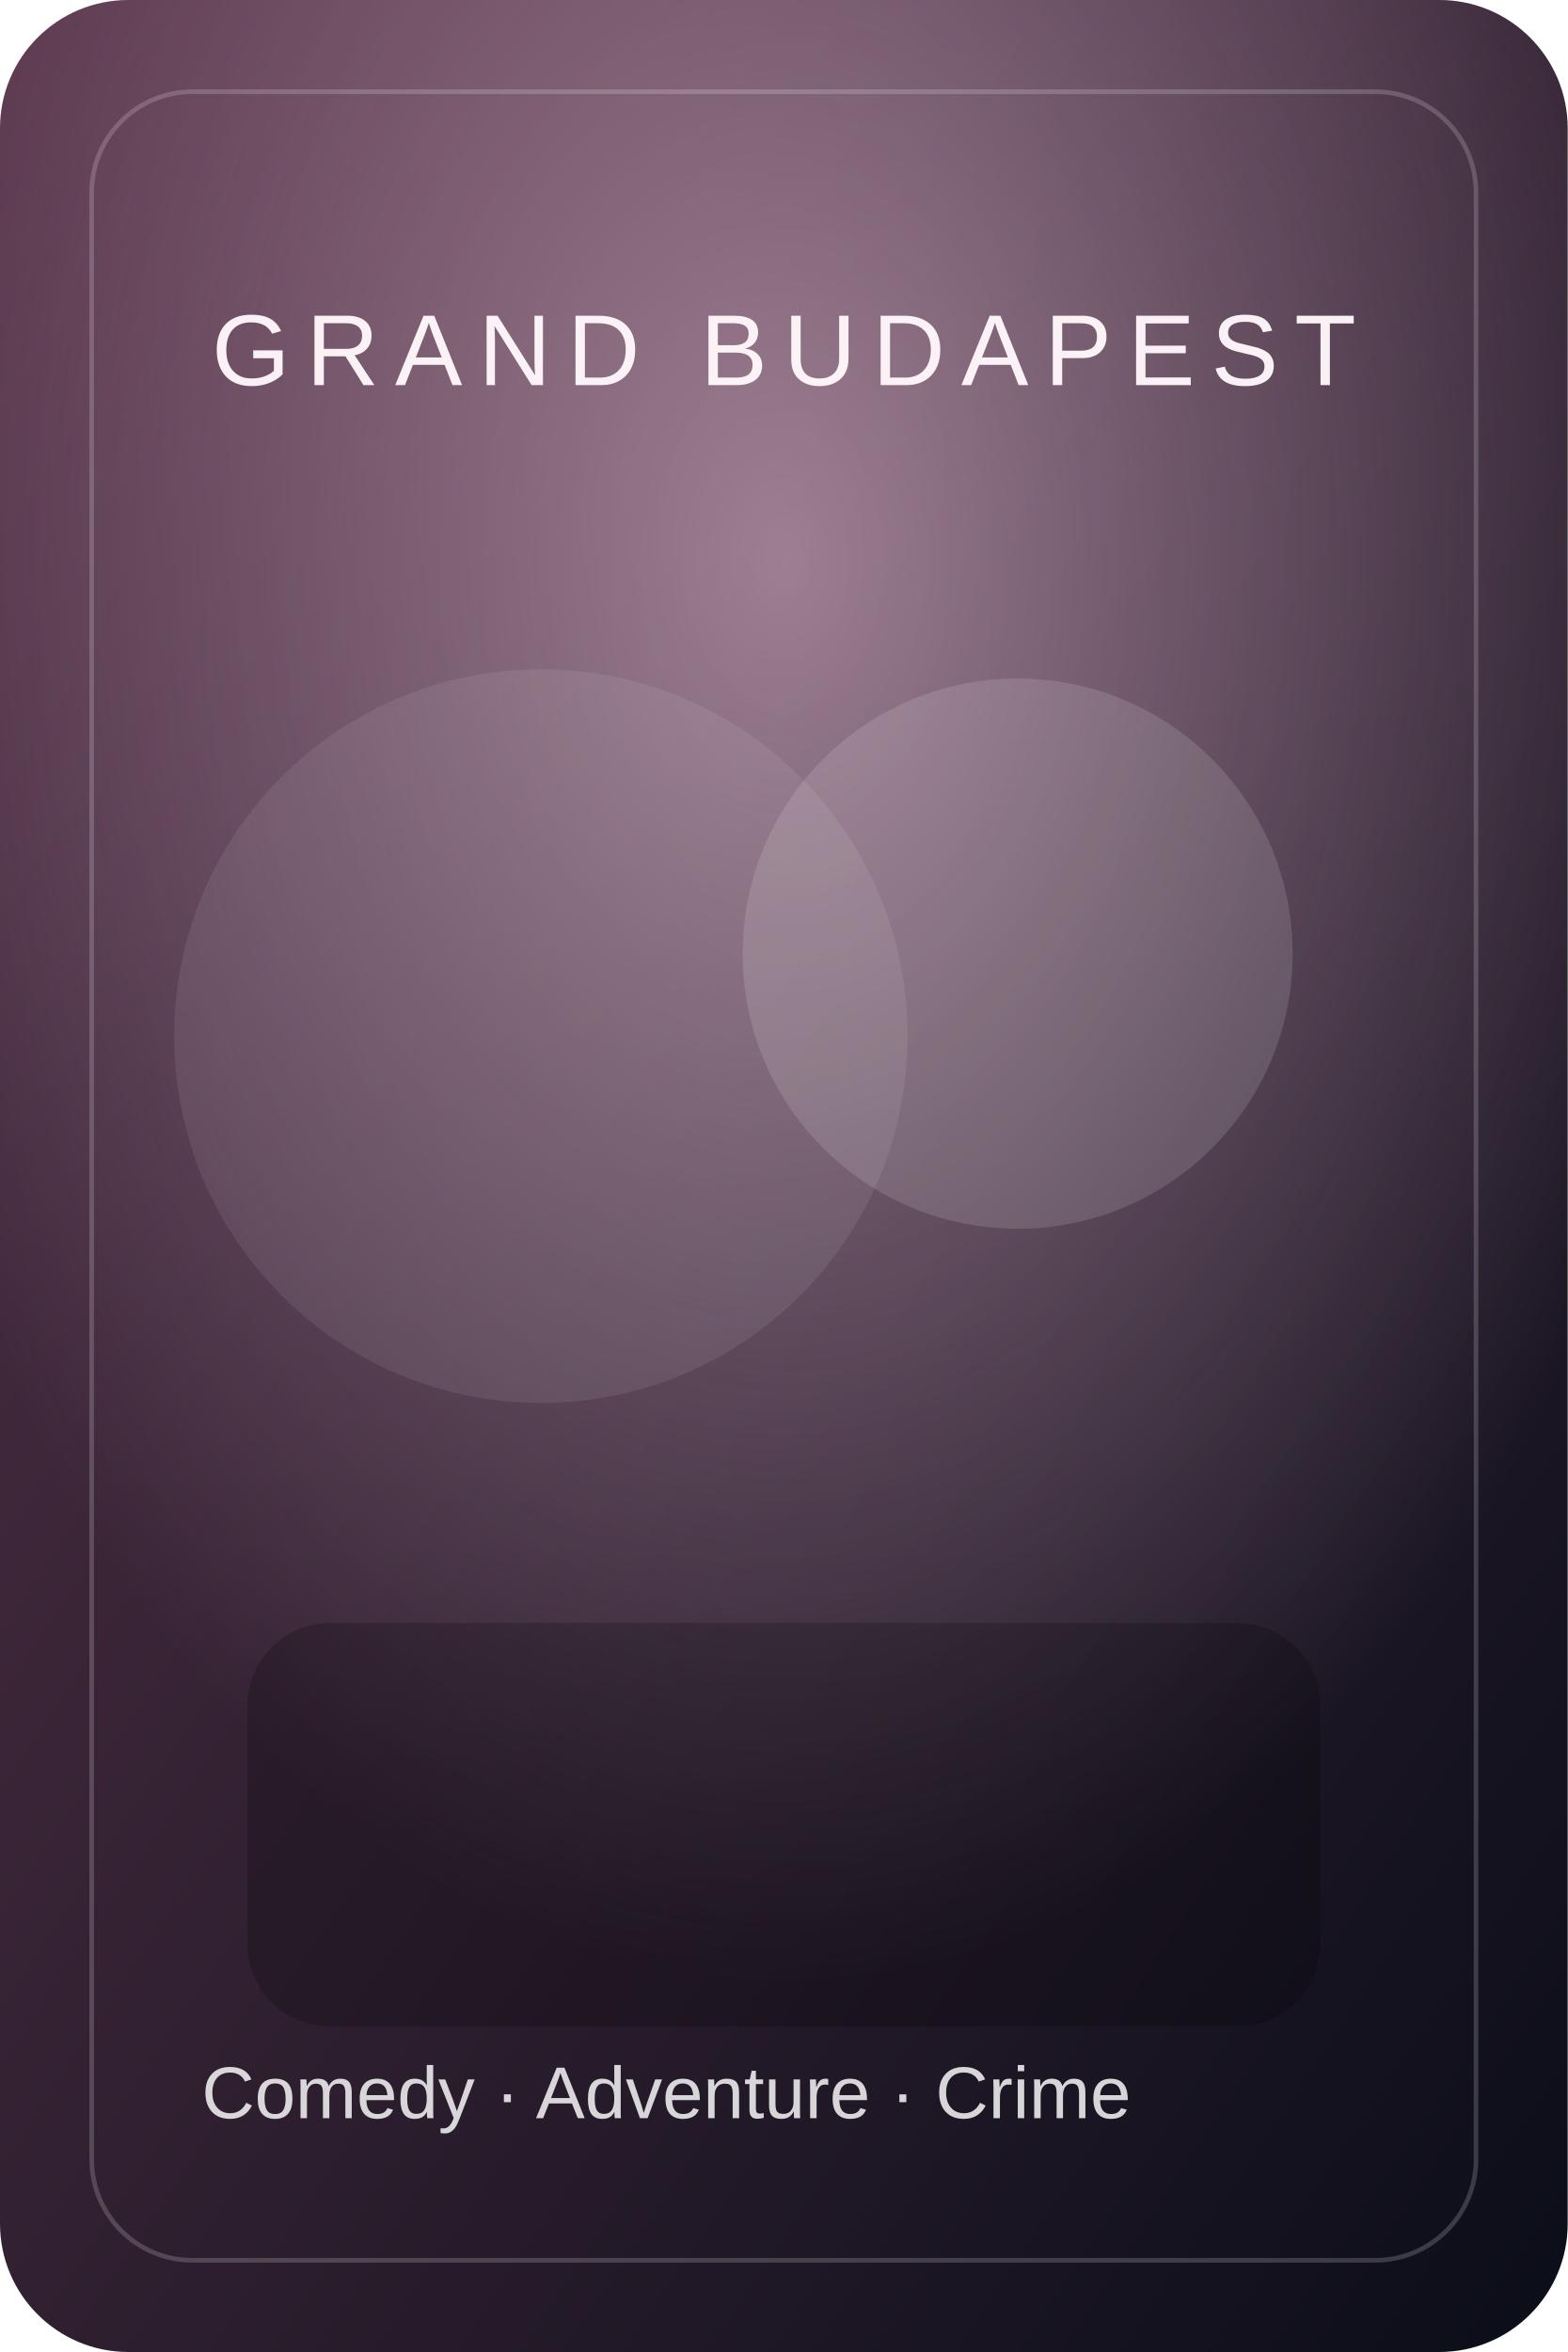
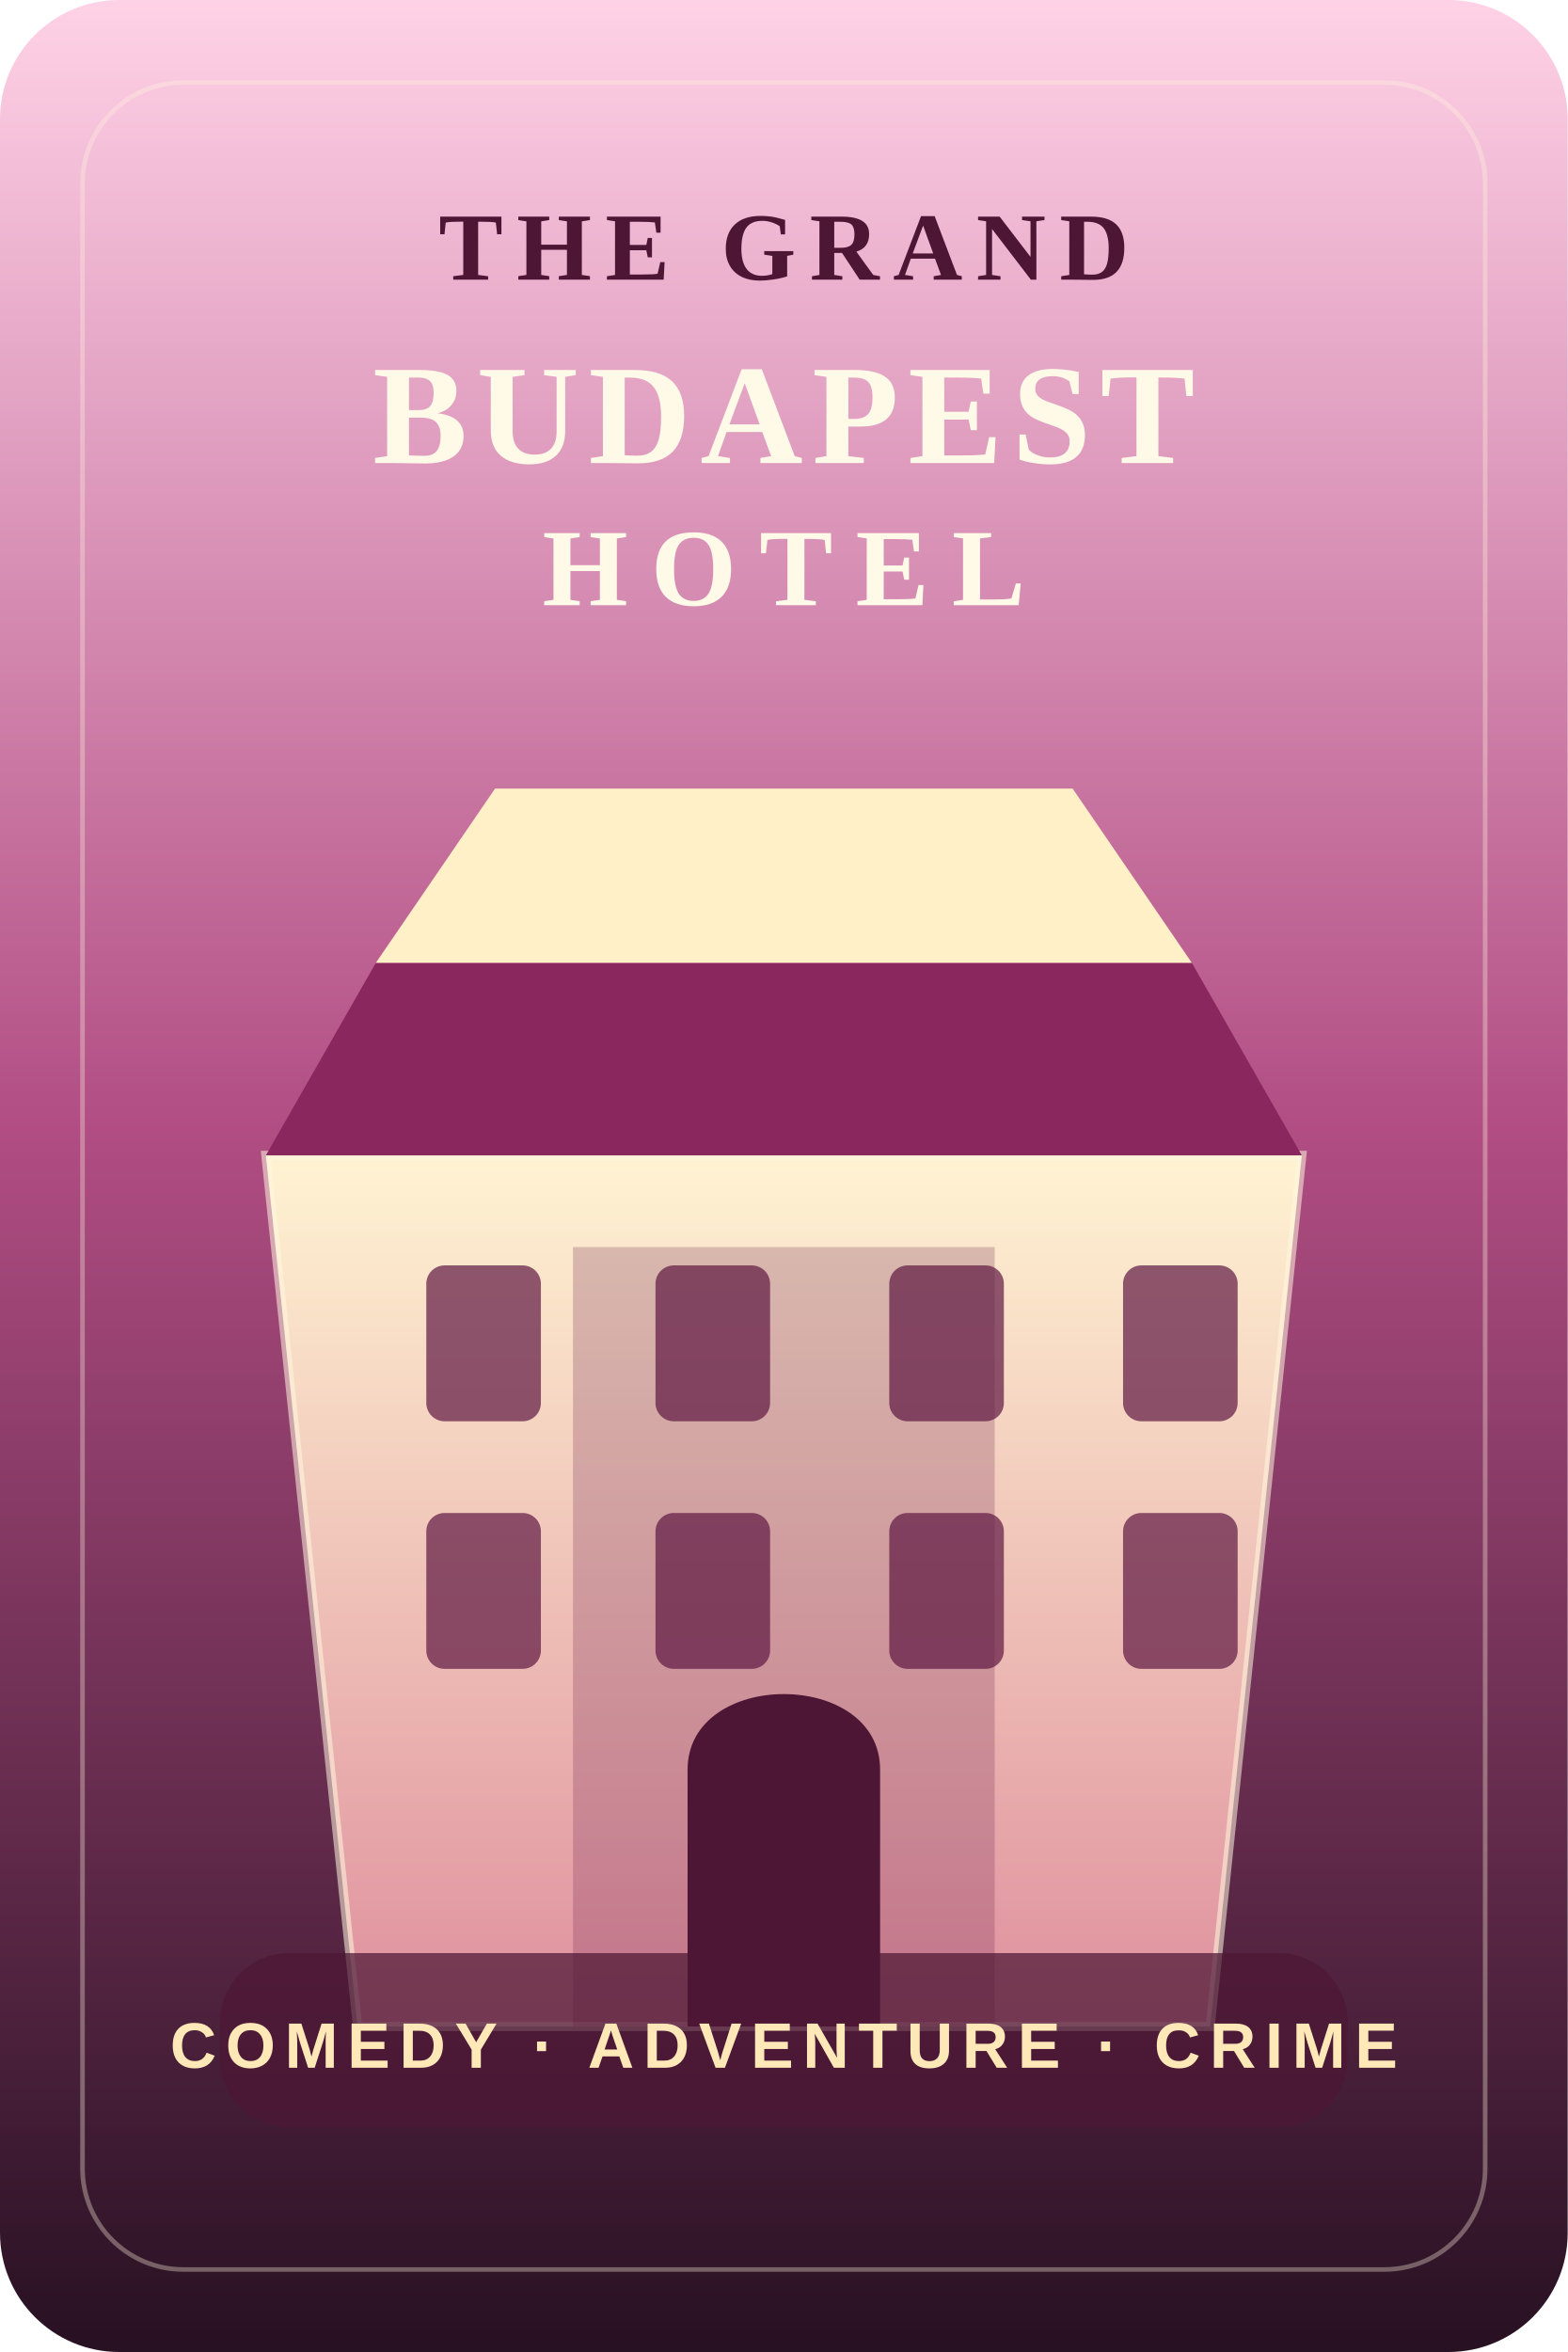
- <svg xmlns="http://www.w3.org/2000/svg" viewBox="0 0 342 513" role="img" aria-label="Grand Budapest Hotel poster">
+ <svg xmlns="http://www.w3.org/2000/svg" viewBox="0 0 342 513" role="img" aria-label="Grand Budapest Hotel poster concept">
  <defs>
-     <linearGradient id="bg" x1="0" y1="0" x2="1" y2="1">
-       <stop offset="0%" stop-color="#563349" />
-       <stop offset="100%" stop-color="#0a0d18" />
+     <linearGradient id="bg" x1="0" y1="0" x2="0" y2="1">
+       <stop offset="0%" stop-color="#ffd3e7" />
+       <stop offset="48%" stop-color="#b14d83" />
+       <stop offset="100%" stop-color="#261021" />
    </linearGradient>
-     <radialGradient id="glow" cx="50%" cy="24%" r="60%">
-       <stop offset="0%" stop-color="#ffd7ec" stop-opacity="0.9" />
-       <stop offset="100%" stop-color="#ffd7ec" stop-opacity="0" />
-     </radialGradient>
+     <linearGradient id="hotel" x1="0" y1="0" x2="0" y2="1">
+       <stop offset="0%" stop-color="#fff3d2" />
+       <stop offset="100%" stop-color="#df8f9d" />
+     </linearGradient>
  </defs>
-   <rect width="342" height="513" rx="28" fill="url(#bg)" />
-   <rect width="342" height="513" rx="28" fill="url(#glow)" opacity="0.56" />
-   <rect x="20" y="20" width="302" height="473" rx="22" fill="none" stroke="rgba(255,255,255,0.18)" />
-   <text x="171" y="84" fill="rgba(255,247,251,0.96)" font-family="Arial,Helvetica,sans-serif" font-size="22" letter-spacing="3.5" text-anchor="middle">GRAND BUDAPEST</text>
-   <circle cx="118" cy="226" r="80" fill="rgba(255,255,255,0.08)" />
-   <circle cx="222" cy="208" r="60" fill="rgba(255,255,255,0.13)" />
-   <rect x="54" y="354" width="234" height="88" rx="18" fill="rgba(0,0,0,0.2)" />
-   <text x="44" y="462" fill="rgba(255,255,255,0.82)" font-family="Arial,Helvetica,sans-serif" font-size="16">Comedy · Adventure · Crime</text>
+   <rect width="342" height="513" rx="26" fill="url(#bg)" />
+   <rect x="18" y="18" width="306" height="477" rx="22" fill="none" stroke="#fff6dd" stroke-opacity="0.34" />
+   <text x="171" y="61" fill="#4c1634" font-family="Georgia, 'Times New Roman', serif" font-size="21" font-weight="700" letter-spacing="3" text-anchor="middle">THE GRAND</text>
+   <text x="171" y="101" fill="#fff9e8" font-family="Georgia, 'Times New Roman', serif" font-size="31" font-weight="700" letter-spacing="2" text-anchor="middle">BUDAPEST</text>
+   <text x="171" y="132" fill="#fff9e8" font-family="Georgia, 'Times New Roman', serif" font-size="24" font-weight="700" letter-spacing="5" text-anchor="middle">HOTEL</text>
+   <g transform="translate(38 172)">
+     <path d="M20 80 H246 L226 270 H40 Z" fill="url(#hotel)" stroke="#fff8de" stroke-opacity="0.55" stroke-width="2" />
+     <path d="M44 38 H222 L246 80 H20 Z" fill="#8a275f" />
+     <path d="M70 0 H196 L222 38 H44 Z" fill="#fff0c7" />
+     <rect x="87" y="100" width="92" height="170" fill="#70244e" opacity="0.25" />
+     <g fill="#5e1742" opacity="0.7">
+       <rect x="55" y="104" width="25" height="34" rx="4" />
+       <rect x="105" y="104" width="25" height="34" rx="4" />
+       <rect x="156" y="104" width="25" height="34" rx="4" />
+       <rect x="207" y="104" width="25" height="34" rx="4" />
+       <rect x="55" y="158" width="25" height="34" rx="4" />
+       <rect x="105" y="158" width="25" height="34" rx="4" />
+       <rect x="156" y="158" width="25" height="34" rx="4" />
+       <rect x="207" y="158" width="25" height="34" rx="4" />
+     </g>
+     <path d="M112 270 V214 C112 192 154 192 154 214 V270 Z" fill="#4c1634" />
+   </g>
+   <rect x="48" y="426" width="246" height="38" rx="15" fill="#4c1634" opacity="0.72" />
+   <text x="171" y="451" fill="#ffe8b8" font-family="Arial, Helvetica, sans-serif" font-size="14" font-weight="700" letter-spacing="2" text-anchor="middle">COMEDY · ADVENTURE · CRIME</text>
</svg>
